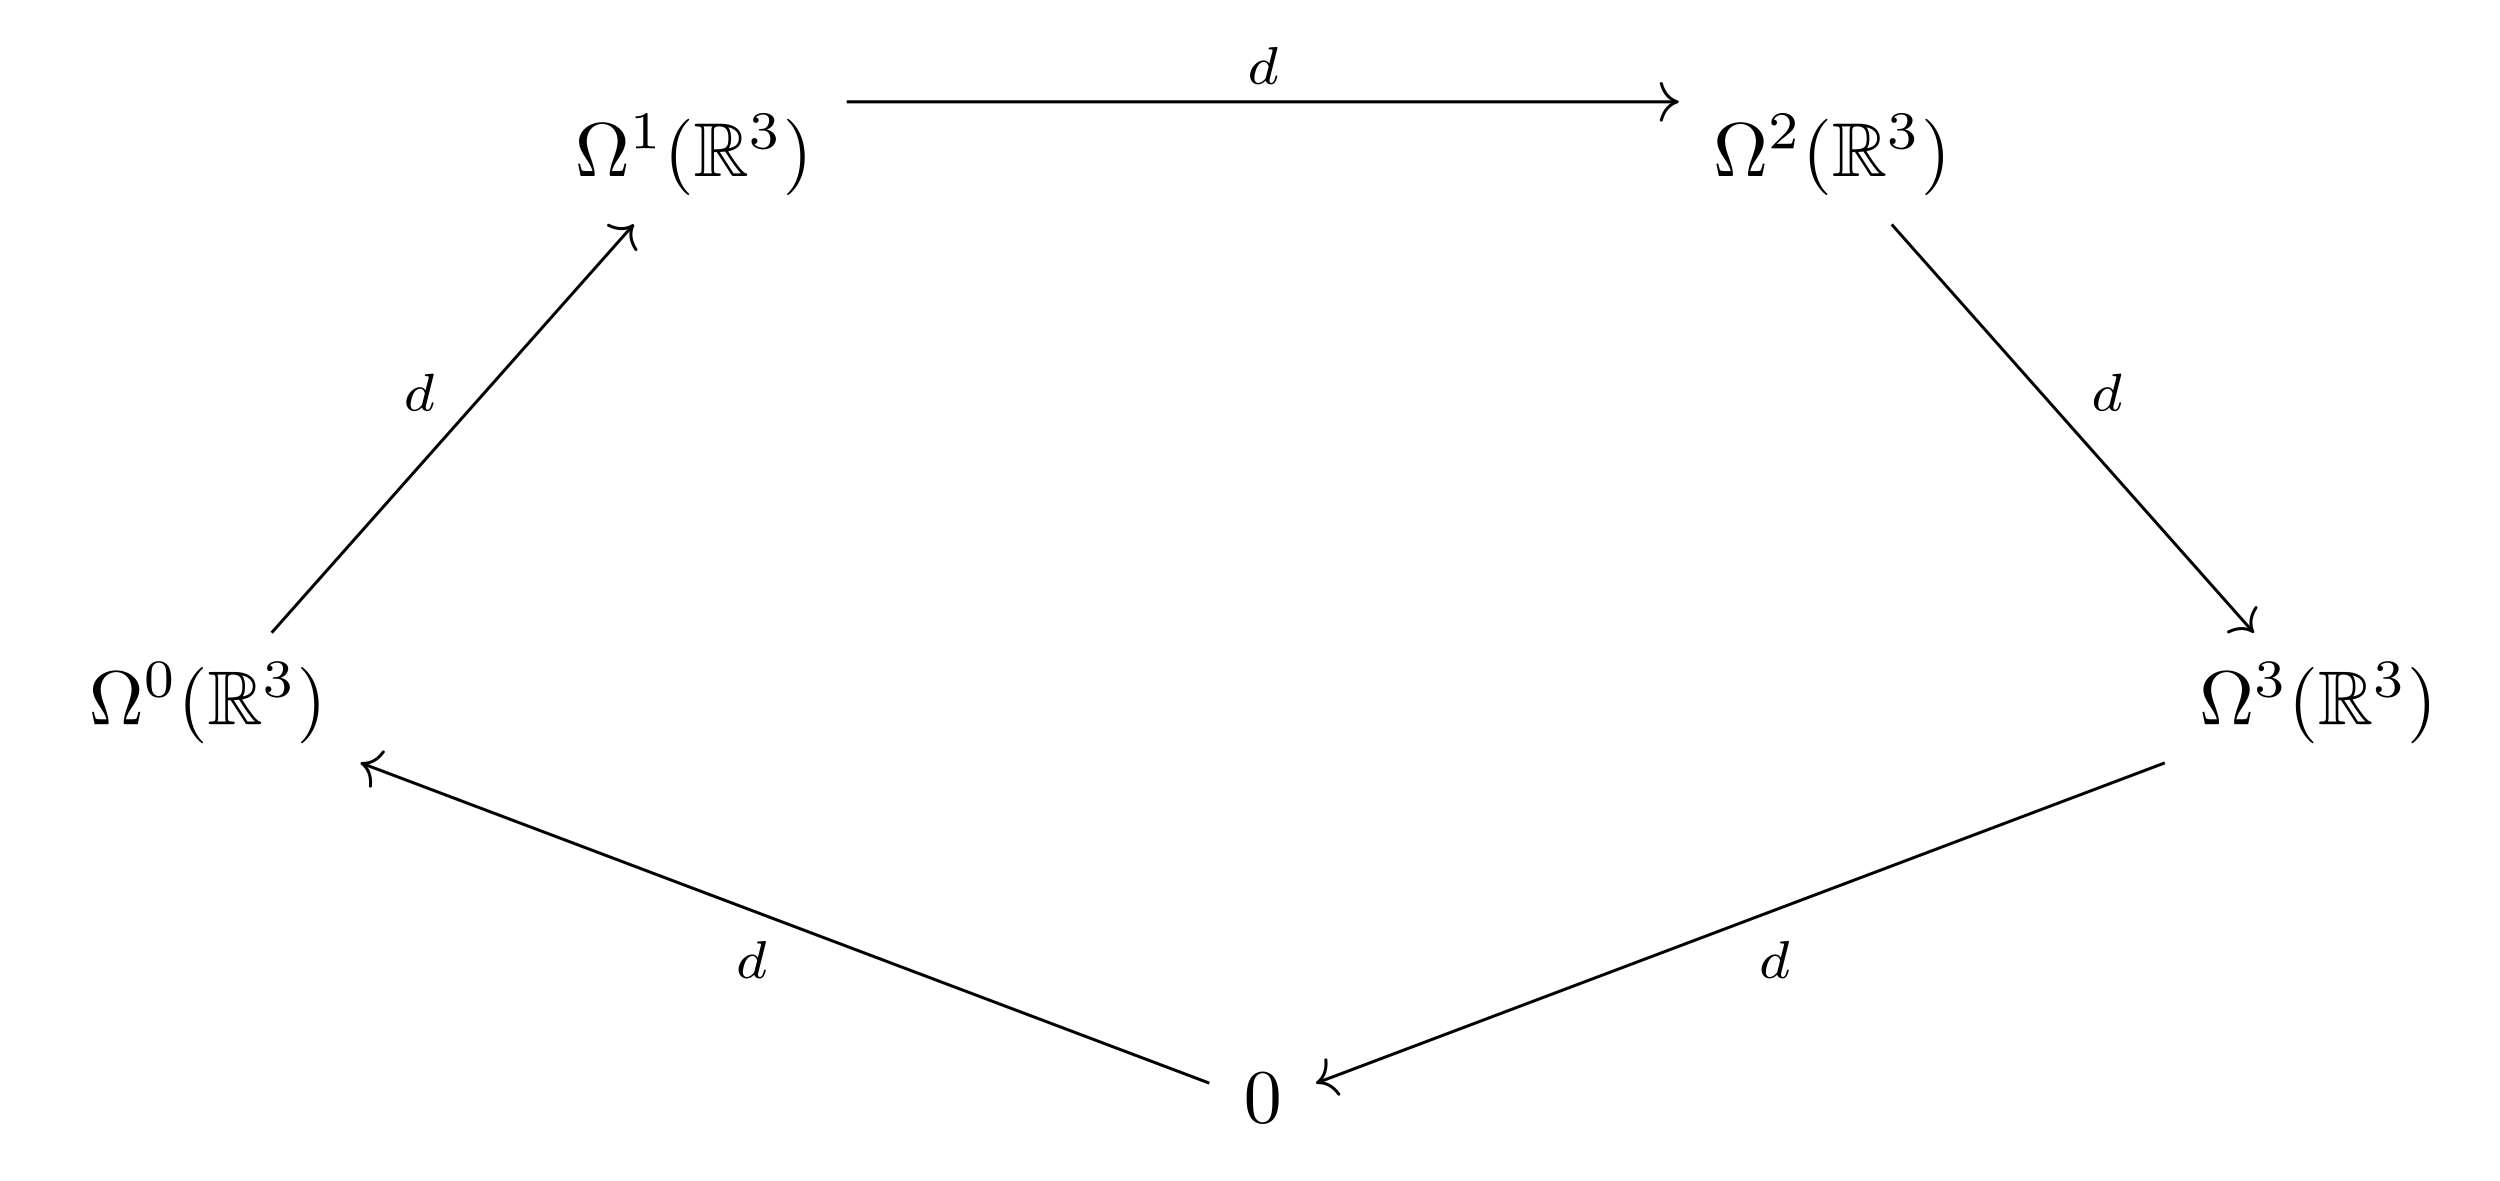
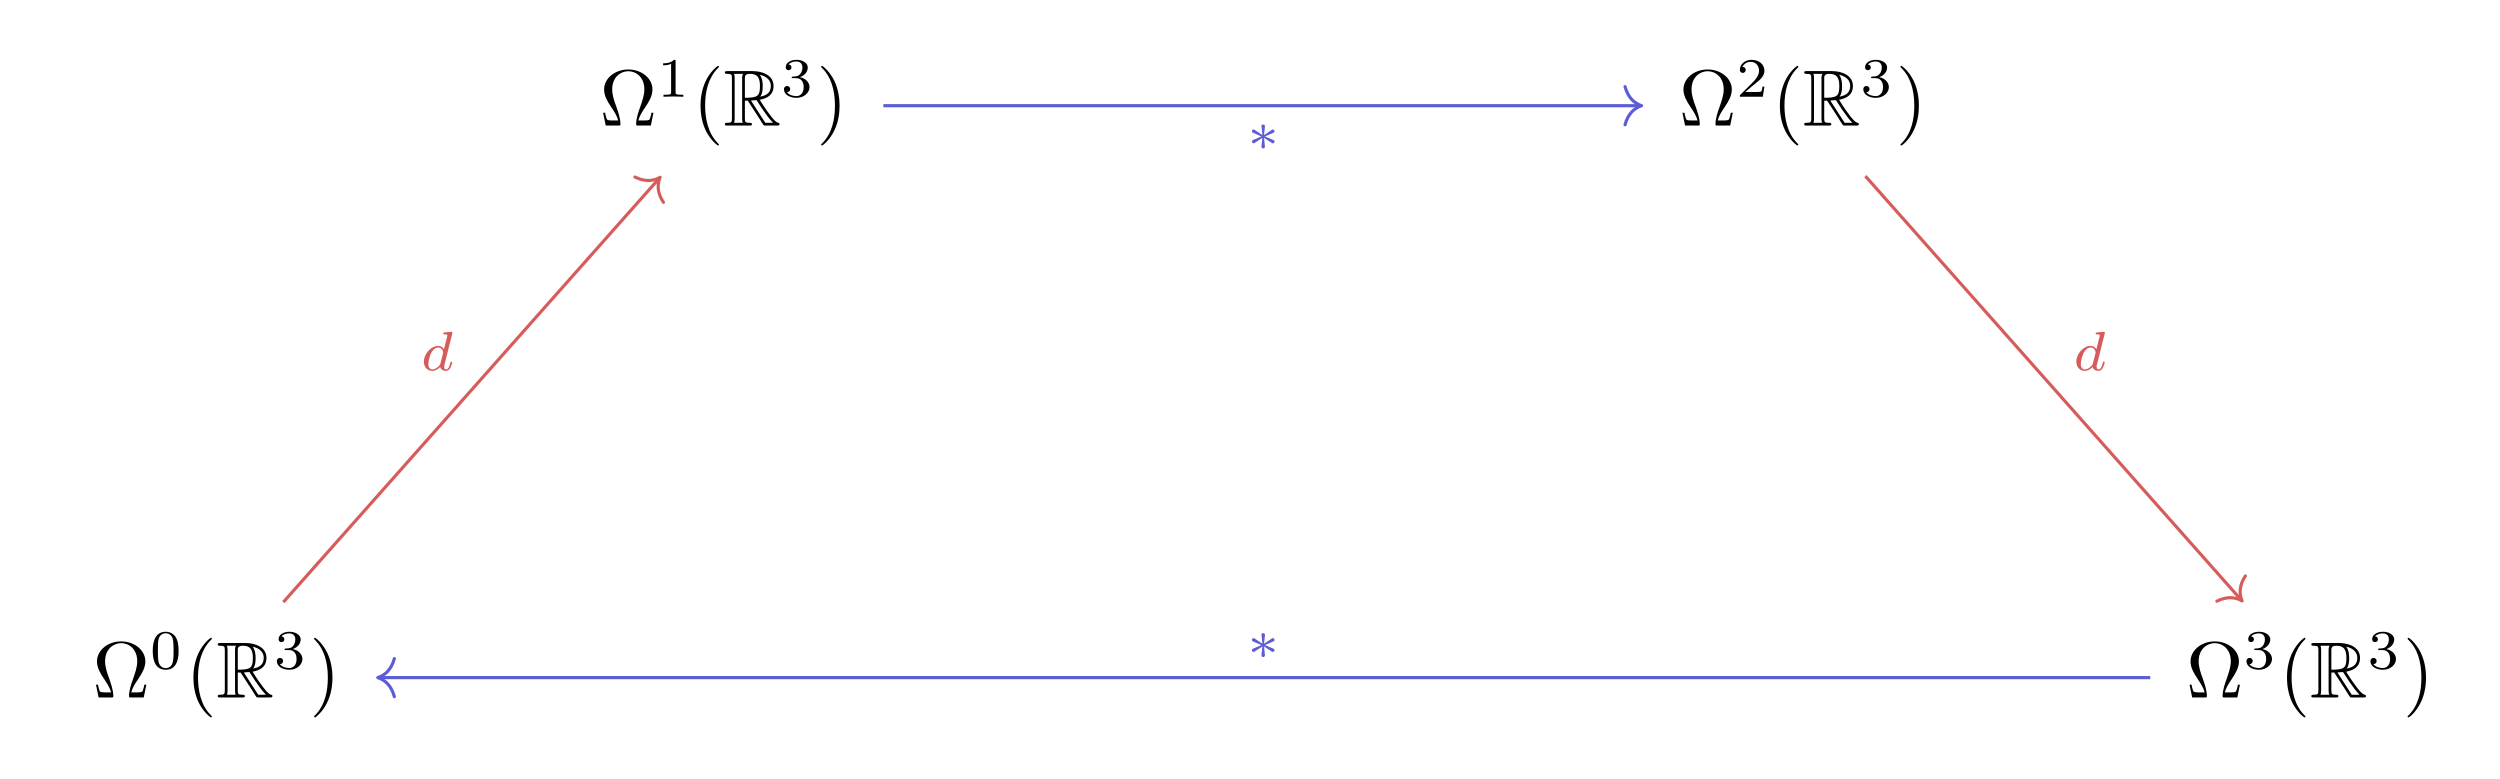
- <svg xmlns="http://www.w3.org/2000/svg" xmlns:xlink="http://www.w3.org/1999/xlink" width="326.941pt" height="154.404pt" viewBox="0 0 326.941 154.404">
+ <svg xmlns="http://www.w3.org/2000/svg" xmlns:xlink="http://www.w3.org/1999/xlink" width="313.38pt" height="97.553pt" viewBox="0 0 313.38 97.553">
  <defs>
    <g>
      <g id="glyph-0-0">
        <path d="M 6.75 -1.609 L 6.5 -1.609 C 6.453 -1.359 6.406 -1.125 6.312 -0.891 C 6.266 -0.734 6.234 -0.641 5.656 -0.641 L 4.859 -0.641 C 5 -1.203 5.297 -1.688 5.75 -2.344 C 6.219 -3.047 6.625 -3.734 6.625 -4.531 C 6.625 -5.906 5.281 -7.031 3.594 -7.031 C 1.891 -7.031 0.562 -5.891 0.562 -4.531 C 0.562 -3.734 0.969 -3.047 1.438 -2.344 C 1.875 -1.688 2.188 -1.203 2.328 -0.641 L 1.531 -0.641 C 0.953 -0.641 0.922 -0.734 0.875 -0.875 C 0.781 -1.109 0.734 -1.359 0.688 -1.609 L 0.438 -1.609 L 0.766 0 L 2.359 0 C 2.578 0 2.609 0 2.609 -0.203 C 2.609 -0.906 2.297 -1.781 2.078 -2.422 C 1.859 -3 1.578 -3.781 1.578 -4.531 C 1.578 -6.125 2.688 -6.812 3.594 -6.812 C 4.547 -6.812 5.609 -6.094 5.609 -4.531 C 5.609 -3.781 5.328 -3.031 5.047 -2.219 C 4.891 -1.797 4.578 -0.891 4.578 -0.203 C 4.578 0 4.609 0 4.828 0 L 6.422 0 Z M 6.75 -1.609 " />
      </g>
      <g id="glyph-0-1">
        <path d="M 3.297 2.391 C 3.297 2.359 3.297 2.344 3.125 2.172 C 1.891 0.922 1.562 -0.969 1.562 -2.5 C 1.562 -4.234 1.938 -5.969 3.172 -7.203 C 3.297 -7.328 3.297 -7.344 3.297 -7.375 C 3.297 -7.453 3.266 -7.484 3.203 -7.484 C 3.094 -7.484 2.203 -6.797 1.609 -5.531 C 1.109 -4.438 0.984 -3.328 0.984 -2.5 C 0.984 -1.719 1.094 -0.516 1.641 0.625 C 2.25 1.844 3.094 2.5 3.203 2.5 C 3.266 2.5 3.297 2.469 3.297 2.391 Z M 3.297 2.391 " />
      </g>
      <g id="glyph-0-2">
        <path d="M 2.875 -2.5 C 2.875 -3.266 2.766 -4.469 2.219 -5.609 C 1.625 -6.828 0.766 -7.484 0.672 -7.484 C 0.609 -7.484 0.562 -7.438 0.562 -7.375 C 0.562 -7.344 0.562 -7.328 0.75 -7.141 C 1.734 -6.156 2.297 -4.578 2.297 -2.5 C 2.297 -0.781 1.938 0.969 0.703 2.219 C 0.562 2.344 0.562 2.359 0.562 2.391 C 0.562 2.453 0.609 2.5 0.672 2.5 C 0.766 2.5 1.672 1.812 2.25 0.547 C 2.766 -0.547 2.875 -1.656 2.875 -2.5 Z M 2.875 -2.5 " />
-       </g>
-       <g id="glyph-0-3">
-         <path d="M 4.578 -3.188 C 4.578 -3.984 4.531 -4.781 4.188 -5.516 C 3.734 -6.484 2.906 -6.641 2.5 -6.641 C 1.891 -6.641 1.172 -6.375 0.75 -5.453 C 0.438 -4.766 0.391 -3.984 0.391 -3.188 C 0.391 -2.438 0.422 -1.547 0.844 -0.781 C 1.266 0.016 2 0.219 2.484 0.219 C 3.016 0.219 3.781 0.016 4.219 -0.938 C 4.531 -1.625 4.578 -2.406 4.578 -3.188 Z M 2.484 0 C 2.094 0 1.5 -0.25 1.328 -1.203 C 1.219 -1.797 1.219 -2.719 1.219 -3.312 C 1.219 -3.953 1.219 -4.609 1.297 -5.141 C 1.484 -6.328 2.234 -6.422 2.484 -6.422 C 2.812 -6.422 3.469 -6.234 3.656 -5.25 C 3.766 -4.688 3.766 -3.938 3.766 -3.312 C 3.766 -2.562 3.766 -1.891 3.656 -1.25 C 3.5 -0.297 2.938 0 2.484 0 Z M 2.484 0 " />
      </g>
      <g id="glyph-1-0">
        <path d="M 2.328 -4.438 C 2.328 -4.625 2.328 -4.625 2.125 -4.625 C 1.672 -4.188 1.047 -4.188 0.766 -4.188 L 0.766 -3.938 C 0.922 -3.938 1.391 -3.938 1.766 -4.125 L 1.766 -0.578 C 1.766 -0.344 1.766 -0.25 1.078 -0.25 L 0.812 -0.25 L 0.812 0 C 0.938 0 1.797 -0.031 2.047 -0.031 C 2.266 -0.031 3.141 0 3.297 0 L 3.297 -0.25 L 3.031 -0.25 C 2.328 -0.25 2.328 -0.344 2.328 -0.578 Z M 2.328 -4.438 " />
      </g>
      <g id="glyph-1-1">
        <path d="M 1.906 -2.328 C 2.453 -2.328 2.844 -1.953 2.844 -1.203 C 2.844 -0.344 2.328 -0.078 1.938 -0.078 C 1.656 -0.078 1.031 -0.156 0.75 -0.578 C 1.078 -0.578 1.156 -0.812 1.156 -0.969 C 1.156 -1.188 0.984 -1.344 0.766 -1.344 C 0.578 -1.344 0.375 -1.219 0.375 -0.938 C 0.375 -0.281 1.094 0.141 1.938 0.141 C 2.906 0.141 3.578 -0.516 3.578 -1.203 C 3.578 -1.75 3.141 -2.297 2.375 -2.453 C 3.094 -2.719 3.359 -3.234 3.359 -3.672 C 3.359 -4.219 2.734 -4.625 1.953 -4.625 C 1.188 -4.625 0.594 -4.25 0.594 -3.688 C 0.594 -3.453 0.75 -3.328 0.953 -3.328 C 1.172 -3.328 1.312 -3.484 1.312 -3.672 C 1.312 -3.875 1.172 -4.031 0.953 -4.047 C 1.203 -4.344 1.672 -4.422 1.938 -4.422 C 2.25 -4.422 2.688 -4.266 2.688 -3.672 C 2.688 -3.375 2.594 -3.047 2.406 -2.844 C 2.188 -2.578 1.984 -2.562 1.641 -2.531 C 1.469 -2.516 1.453 -2.516 1.422 -2.516 C 1.406 -2.516 1.344 -2.5 1.344 -2.422 C 1.344 -2.328 1.406 -2.328 1.531 -2.328 Z M 1.906 -2.328 " />
      </g>
      <g id="glyph-1-2">
        <path d="M 3.516 -1.266 L 3.281 -1.266 C 3.266 -1.109 3.188 -0.703 3.094 -0.641 C 3.047 -0.594 2.516 -0.594 2.406 -0.594 L 1.125 -0.594 C 1.859 -1.234 2.109 -1.438 2.516 -1.766 C 3.031 -2.172 3.516 -2.609 3.516 -3.266 C 3.516 -4.109 2.781 -4.625 1.891 -4.625 C 1.031 -4.625 0.438 -4.016 0.438 -3.375 C 0.438 -3.031 0.734 -2.984 0.812 -2.984 C 0.969 -2.984 1.172 -3.109 1.172 -3.359 C 1.172 -3.484 1.125 -3.734 0.766 -3.734 C 0.984 -4.219 1.453 -4.375 1.781 -4.375 C 2.484 -4.375 2.844 -3.828 2.844 -3.266 C 2.844 -2.656 2.406 -2.188 2.188 -1.938 L 0.516 -0.266 C 0.438 -0.203 0.438 -0.188 0.438 0 L 3.312 0 Z M 3.516 -1.266 " />
      </g>
      <g id="glyph-1-3">
        <path d="M 3.594 -2.219 C 3.594 -2.984 3.5 -3.547 3.188 -4.031 C 2.969 -4.344 2.531 -4.625 1.984 -4.625 C 0.359 -4.625 0.359 -2.719 0.359 -2.219 C 0.359 -1.719 0.359 0.141 1.984 0.141 C 3.594 0.141 3.594 -1.719 3.594 -2.219 Z M 1.984 -0.062 C 1.656 -0.062 1.234 -0.25 1.094 -0.812 C 1 -1.219 1 -1.797 1 -2.312 C 1 -2.828 1 -3.359 1.094 -3.734 C 1.25 -4.281 1.688 -4.438 1.984 -4.438 C 2.359 -4.438 2.719 -4.203 2.844 -3.797 C 2.953 -3.422 2.969 -2.922 2.969 -2.312 C 2.969 -1.797 2.969 -1.281 2.875 -0.844 C 2.734 -0.203 2.266 -0.062 1.984 -0.062 Z M 1.984 -0.062 " />
      </g>
      <g id="glyph-2-0">
        <path d="M 2.672 -3.125 L 3.031 -3.125 L 4.531 -0.812 C 4.625 -0.656 4.859 -0.266 4.969 -0.125 C 5.047 0 5.078 0 5.297 0 L 6.672 0 C 6.859 0 7.016 0 7.016 -0.172 C 7.016 -0.266 6.953 -0.328 6.859 -0.344 C 6.484 -0.422 6 -1.094 5.766 -1.406 C 5.688 -1.5 5.188 -2.156 4.531 -3.234 C 5.406 -3.406 6.266 -3.781 6.266 -4.969 C 6.266 -6.344 4.812 -6.828 3.625 -6.828 L 0.5 -6.828 C 0.312 -6.828 0.156 -6.828 0.156 -6.656 C 0.156 -6.484 0.344 -6.484 0.422 -6.484 C 1 -6.484 1.047 -6.406 1.047 -5.906 L 1.047 -0.922 C 1.047 -0.422 1 -0.344 0.422 -0.344 C 0.344 -0.344 0.156 -0.344 0.156 -0.172 C 0.156 0 0.312 0 0.5 0 L 3.234 0 C 3.406 0 3.562 0 3.562 -0.172 C 3.562 -0.344 3.391 -0.344 3.281 -0.344 C 2.719 -0.344 2.672 -0.422 2.672 -0.922 Z M 4.594 -3.625 C 4.875 -3.984 4.906 -4.516 4.906 -4.953 C 4.906 -5.438 4.844 -5.969 4.531 -6.375 C 4.938 -6.281 5.922 -5.969 5.922 -4.969 C 5.922 -4.312 5.625 -3.812 4.594 -3.625 Z M 2.672 -5.938 C 2.672 -6.156 2.672 -6.484 3.297 -6.484 C 4.141 -6.484 4.562 -6.125 4.562 -4.953 C 4.562 -3.672 4.25 -3.484 2.672 -3.484 Z M 1.312 -0.344 C 1.391 -0.531 1.391 -0.812 1.391 -0.891 L 1.391 -5.938 C 1.391 -6.031 1.391 -6.297 1.312 -6.484 L 2.453 -6.484 C 2.328 -6.312 2.328 -6.125 2.328 -5.969 L 2.328 -0.891 C 2.328 -0.797 2.328 -0.531 2.406 -0.344 Z M 3.438 -3.125 C 3.516 -3.141 3.547 -3.156 3.625 -3.156 C 3.781 -3.156 4 -3.172 4.141 -3.188 C 4.297 -2.953 5.375 -1.172 6.203 -0.344 L 5.234 -0.344 Z M 3.438 -3.125 " />
      </g>
      <g id="glyph-3-0">
+         <path d="M 2.25 -1.734 C 2.828 -1.984 3.078 -2.078 3.25 -2.172 C 3.391 -2.219 3.453 -2.25 3.453 -2.391 C 3.453 -2.5 3.359 -2.609 3.234 -2.609 C 3.188 -2.609 3.172 -2.609 3.094 -2.547 L 2.141 -1.906 L 2.25 -2.938 C 2.266 -3.062 2.25 -3.234 2.031 -3.234 C 1.953 -3.234 1.812 -3.188 1.812 -3.031 C 1.812 -2.969 1.844 -2.766 1.859 -2.688 C 1.875 -2.578 1.922 -2.062 1.938 -1.906 L 0.984 -2.547 C 0.922 -2.578 0.906 -2.609 0.844 -2.609 C 0.703 -2.609 0.625 -2.5 0.625 -2.391 C 0.625 -2.25 0.703 -2.203 0.766 -2.188 L 1.812 -1.734 C 1.25 -1.484 0.984 -1.391 0.812 -1.312 C 0.688 -1.25 0.625 -1.219 0.625 -1.094 C 0.625 -0.969 0.703 -0.875 0.844 -0.875 C 0.891 -0.875 0.906 -0.875 0.984 -0.938 L 1.938 -1.562 L 1.812 -0.453 C 1.812 -0.297 1.953 -0.234 2.031 -0.234 C 2.125 -0.234 2.25 -0.297 2.25 -0.453 C 2.25 -0.516 2.219 -0.719 2.219 -0.781 C 2.203 -0.906 2.156 -1.406 2.141 -1.562 L 2.969 -1.016 C 3.156 -0.875 3.172 -0.875 3.234 -0.875 C 3.359 -0.875 3.453 -0.969 3.453 -1.094 C 3.453 -1.234 3.359 -1.266 3.297 -1.297 Z M 2.25 -1.734 " />
+       </g>
+       <g id="glyph-4-0">
        <path d="M 3.984 -4.625 C 3.984 -4.641 4 -4.734 4 -4.734 C 4 -4.781 3.984 -4.844 3.891 -4.844 C 3.75 -4.844 3.172 -4.781 3 -4.766 C 2.953 -4.766 2.844 -4.75 2.844 -4.609 C 2.844 -4.516 2.953 -4.516 3.031 -4.516 C 3.359 -4.516 3.359 -4.453 3.359 -4.406 C 3.359 -4.359 3.359 -4.312 3.344 -4.25 L 2.938 -2.656 C 2.797 -2.891 2.562 -3.078 2.219 -3.078 C 1.328 -3.078 0.422 -2.094 0.422 -1.094 C 0.422 -0.406 0.875 0.062 1.484 0.062 C 1.859 0.062 2.188 -0.141 2.469 -0.422 C 2.594 0 3 0.062 3.188 0.062 C 3.438 0.062 3.609 -0.078 3.734 -0.297 C 3.891 -0.578 3.984 -0.969 3.984 -1 C 3.984 -1.094 3.891 -1.094 3.875 -1.094 C 3.766 -1.094 3.766 -1.062 3.719 -0.875 C 3.625 -0.531 3.5 -0.125 3.203 -0.125 C 3.031 -0.125 2.969 -0.281 2.969 -0.469 C 2.969 -0.594 2.984 -0.656 3.016 -0.75 Z M 2.5 -0.875 C 2.453 -0.672 2.297 -0.531 2.141 -0.406 C 2.078 -0.344 1.797 -0.125 1.5 -0.125 C 1.234 -0.125 0.984 -0.312 0.984 -0.797 C 0.984 -1.172 1.188 -1.938 1.359 -2.219 C 1.672 -2.781 2.031 -2.875 2.219 -2.875 C 2.703 -2.875 2.844 -2.344 2.844 -2.266 C 2.844 -2.25 2.828 -2.188 2.828 -2.172 Z M 2.5 -0.875 " />
      </g>
    </g>
  </defs>
  <g fill="rgb(0%, 0%, 0%)" fill-opacity="1">
-     <use xlink:href="#glyph-0-0" x="75.163" y="23.013" />
+     <use xlink:href="#glyph-0-0" x="75.163" y="15.74" />
  </g>
  <g fill="rgb(0%, 0%, 0%)" fill-opacity="1">
-     <use xlink:href="#glyph-1-0" x="82.358" y="19.398" />
+     <use xlink:href="#glyph-1-0" x="82.358" y="12.125" />
  </g>
  <g fill="rgb(0%, 0%, 0%)" fill-opacity="1">
-     <use xlink:href="#glyph-0-1" x="86.827" y="23.013" />
+     <use xlink:href="#glyph-0-1" x="86.827" y="15.74" />
  </g>
  <g fill="rgb(0%, 0%, 0%)" fill-opacity="1">
-     <use xlink:href="#glyph-2-0" x="90.701" y="23.013" />
+     <use xlink:href="#glyph-2-0" x="90.701" y="15.74" />
  </g>
  <g fill="rgb(0%, 0%, 0%)" fill-opacity="1">
-     <use xlink:href="#glyph-1-1" x="97.897" y="19.398" />
+     <use xlink:href="#glyph-1-1" x="97.897" y="12.125" />
  </g>
  <g fill="rgb(0%, 0%, 0%)" fill-opacity="1">
-     <use xlink:href="#glyph-0-2" x="102.366" y="23.013" />
+     <use xlink:href="#glyph-0-2" x="102.366" y="15.74" />
  </g>
  <g fill="rgb(0%, 0%, 0%)" fill-opacity="1">
-     <use xlink:href="#glyph-0-0" x="224.021" y="23.013" />
+     <use xlink:href="#glyph-0-0" x="210.461" y="15.74" />
  </g>
  <g fill="rgb(0%, 0%, 0%)" fill-opacity="1">
-     <use xlink:href="#glyph-1-2" x="231.216" y="19.398" />
+     <use xlink:href="#glyph-1-2" x="217.656" y="12.125" />
  </g>
  <g fill="rgb(0%, 0%, 0%)" fill-opacity="1">
-     <use xlink:href="#glyph-0-1" x="235.686" y="23.013" />
+     <use xlink:href="#glyph-0-1" x="222.125" y="15.74" />
  </g>
  <g fill="rgb(0%, 0%, 0%)" fill-opacity="1">
-     <use xlink:href="#glyph-2-0" x="239.56" y="23.013" />
+     <use xlink:href="#glyph-2-0" x="225.999" y="15.74" />
  </g>
  <g fill="rgb(0%, 0%, 0%)" fill-opacity="1">
-     <use xlink:href="#glyph-1-1" x="246.755" y="19.398" />
+     <use xlink:href="#glyph-1-1" x="233.195" y="12.125" />
  </g>
  <g fill="rgb(0%, 0%, 0%)" fill-opacity="1">
-     <use xlink:href="#glyph-0-2" x="251.225" y="23.013" />
+     <use xlink:href="#glyph-0-2" x="237.664" y="15.74" />
  </g>
  <g fill="rgb(0%, 0%, 0%)" fill-opacity="1">
-     <use xlink:href="#glyph-0-0" x="11.595" y="94.704" />
+     <use xlink:href="#glyph-0-0" x="11.595" y="87.431" />
  </g>
  <g fill="rgb(0%, 0%, 0%)" fill-opacity="1">
-     <use xlink:href="#glyph-1-3" x="18.791" y="91.089" />
+     <use xlink:href="#glyph-1-3" x="18.791" y="83.816" />
  </g>
  <g fill="rgb(0%, 0%, 0%)" fill-opacity="1">
-     <use xlink:href="#glyph-0-1" x="23.26" y="94.704" />
+     <use xlink:href="#glyph-0-1" x="23.26" y="87.431" />
  </g>
  <g fill="rgb(0%, 0%, 0%)" fill-opacity="1">
-     <use xlink:href="#glyph-2-0" x="27.134" y="94.704" />
+     <use xlink:href="#glyph-2-0" x="27.134" y="87.431" />
  </g>
  <g fill="rgb(0%, 0%, 0%)" fill-opacity="1">
-     <use xlink:href="#glyph-1-1" x="34.33" y="91.089" />
+     <use xlink:href="#glyph-1-1" x="34.33" y="83.816" />
  </g>
  <g fill="rgb(0%, 0%, 0%)" fill-opacity="1">
-     <use xlink:href="#glyph-0-2" x="38.799" y="94.704" />
+     <use xlink:href="#glyph-0-2" x="38.799" y="87.431" />
  </g>
  <g fill="rgb(0%, 0%, 0%)" fill-opacity="1">
-     <use xlink:href="#glyph-0-0" x="287.588" y="94.704" />
+     <use xlink:href="#glyph-0-0" x="274.028" y="87.431" />
  </g>
  <g fill="rgb(0%, 0%, 0%)" fill-opacity="1">
-     <use xlink:href="#glyph-1-1" x="294.783" y="91.089" />
+     <use xlink:href="#glyph-1-1" x="281.223" y="83.816" />
  </g>
  <g fill="rgb(0%, 0%, 0%)" fill-opacity="1">
-     <use xlink:href="#glyph-0-1" x="299.253" y="94.704" />
+     <use xlink:href="#glyph-0-1" x="285.693" y="87.431" />
  </g>
  <g fill="rgb(0%, 0%, 0%)" fill-opacity="1">
-     <use xlink:href="#glyph-2-0" x="303.127" y="94.704" />
+     <use xlink:href="#glyph-2-0" x="289.567" y="87.431" />
  </g>
  <g fill="rgb(0%, 0%, 0%)" fill-opacity="1">
-     <use xlink:href="#glyph-1-1" x="310.322" y="91.089" />
+     <use xlink:href="#glyph-1-1" x="296.762" y="83.816" />
  </g>
  <g fill="rgb(0%, 0%, 0%)" fill-opacity="1">
-     <use xlink:href="#glyph-0-2" x="314.792" y="94.704" />
+     <use xlink:href="#glyph-0-2" x="301.232" y="87.431" />
  </g>
-   <g fill="rgb(0%, 0%, 0%)" fill-opacity="1">
-     <use xlink:href="#glyph-0-3" x="162.64" y="146.773" />
+   <path fill="none" stroke-width="0.398" stroke-linecap="butt" stroke-linejoin="miter" stroke="rgb(36.078%, 36.078%, 83.922%)" stroke-opacity="1" stroke-miterlimit="10" d="M -47.621 35.526 L 47.223 35.526 " transform="matrix(1, 0, 0, -1, 158.351, 48.776)" />
+   <path fill="none" stroke-width="0.398" stroke-linecap="round" stroke-linejoin="round" stroke="rgb(36.078%, 36.078%, 83.922%)" stroke-opacity="1" stroke-miterlimit="10" d="M -2.071 2.39 C -1.692 0.956 -0.852 0.28 -0 -0.001 C -0.852 -0.278 -1.692 -0.958 -2.071 -2.392 " transform="matrix(1, 0, 0, -1, 205.7737, 13.24896)" />
+   <g fill="rgb(36.078%, 36.078%, 83.922%)" fill-opacity="1">
+     <use xlink:href="#glyph-3-0" x="156.31" y="18.838" />
  </g>
-   <path fill="none" stroke-width="0.398" stroke-linecap="butt" stroke-linejoin="miter" stroke="rgb(0%, 0%, 0%)" stroke-opacity="1" stroke-miterlimit="10" d="M -54.401 67.522 L 54.002 67.522 " transform="matrix(1, 0, 0, -1, 165.131, 80.838)" />
-   <path fill="none" stroke-width="0.398" stroke-linecap="round" stroke-linejoin="round" stroke="rgb(0%, 0%, 0%)" stroke-opacity="1" stroke-miterlimit="10" d="M -2.072 2.39 C -1.693 0.956 -0.85 0.28 -0.002 -0.001 C -0.85 -0.278 -1.693 -0.958 -2.072 -2.392 " transform="matrix(1, 0, 0, -1, 219.3339, 13.3153)" />
-   <g fill="rgb(0%, 0%, 0%)" fill-opacity="1">
-     <use xlink:href="#glyph-3-0" x="163.057" y="10.973" />
+   <path fill="none" stroke-width="0.398" stroke-linecap="butt" stroke-linejoin="miter" stroke="rgb(83.922%, 36.078%, 36.078%)" stroke-opacity="1" stroke-miterlimit="10" d="M 75.477 26.702 L 122.567 -26.404 " transform="matrix(1, 0, 0, -1, 158.351, 48.776)" />
+   <path fill="none" stroke-width="0.398" stroke-linecap="round" stroke-linejoin="round" stroke="rgb(83.922%, 36.078%, 36.078%)" stroke-opacity="1" stroke-miterlimit="10" d="M -2.072 2.39 C -1.693 0.957 -0.85 0.277 0 -0.001 C -0.852 -0.279 -1.694 -0.958 -2.073 -2.392 " transform="matrix(0.66347, 0.74812, 0.74812, -0.66347, 281.0516, 75.32722)" />
+   <g fill="rgb(83.922%, 36.078%, 36.078%)" fill-opacity="1">
+     <use xlink:href="#glyph-4-0" x="259.848" y="46.432" />
  </g>
-   <path fill="none" stroke-width="0.398" stroke-linecap="butt" stroke-linejoin="miter" stroke="rgb(0%, 0%, 0%)" stroke-opacity="1" stroke-miterlimit="10" d="M 82.256 51.49 L 129.349 -1.611 " transform="matrix(1, 0, 0, -1, 165.131, 80.838)" />
-   <path fill="none" stroke-width="0.398" stroke-linecap="round" stroke-linejoin="round" stroke="rgb(0%, 0%, 0%)" stroke-opacity="1" stroke-miterlimit="10" d="M -2.07 2.391 C -1.693 0.955 -0.85 0.281 0.002 -0 C -0.85 -0.278 -1.692 -0.957 -2.071 -2.391 " transform="matrix(0.66347, 0.74812, 0.74812, -0.66347, 294.6118, 82.59987)" />
-   <g fill="rgb(0%, 0%, 0%)" fill-opacity="1">
-     <use xlink:href="#glyph-3-0" x="273.408" y="53.705" />
+   <path fill="none" stroke-width="0.398" stroke-linecap="butt" stroke-linejoin="miter" stroke="rgb(83.922%, 36.078%, 36.078%)" stroke-opacity="1" stroke-miterlimit="10" d="M -122.831 -26.701 L -75.734 26.401 " transform="matrix(1, 0, 0, -1, 158.351, 48.776)" />
+   <path fill="none" stroke-width="0.398" stroke-linecap="round" stroke-linejoin="round" stroke="rgb(83.922%, 36.078%, 36.078%)" stroke-opacity="1" stroke-miterlimit="10" d="M -2.071 2.391 C -1.692 0.957 -0.85 0.278 -0 -0.002 C -0.85 -0.281 -1.693 -0.955 -2.073 -2.393 " transform="matrix(0.66348, -0.74811, -0.74811, -0.66348, 82.74864, 22.22476)" />
+   <g fill="rgb(83.922%, 36.078%, 36.078%)" fill-opacity="1">
+     <use xlink:href="#glyph-4-0" x="52.711" y="46.432" />
  </g>
-   <path fill="none" stroke-width="0.398" stroke-linecap="butt" stroke-linejoin="miter" stroke="rgb(0%, 0%, 0%)" stroke-opacity="1" stroke-miterlimit="10" d="M -129.611 -1.912 L -82.514 51.193 " transform="matrix(1, 0, 0, -1, 165.131, 80.838)" />
-   <path fill="none" stroke-width="0.398" stroke-linecap="round" stroke-linejoin="round" stroke="rgb(0%, 0%, 0%)" stroke-opacity="1" stroke-miterlimit="10" d="M -2.071 2.39 C -1.692 0.956 -0.85 0.278 0.002 -0 C -0.851 -0.281 -1.693 -0.956 -2.07 -2.392 " transform="matrix(0.66348, -0.74811, -0.74811, -0.66348, 82.74845, 29.49741)" />
-   <g fill="rgb(0%, 0%, 0%)" fill-opacity="1">
-     <use xlink:href="#glyph-3-0" x="52.711" y="53.705" />
-   </g>
-   <path fill="none" stroke-width="0.398" stroke-linecap="butt" stroke-linejoin="miter" stroke="rgb(0%, 0%, 0%)" stroke-opacity="1" stroke-miterlimit="10" d="M 117.971 -18.928 L 7.353 -60.67 " transform="matrix(1, 0, 0, -1, 165.131, 80.838)" />
-   <path fill="none" stroke-width="0.398" stroke-linecap="round" stroke-linejoin="round" stroke="rgb(0%, 0%, 0%)" stroke-opacity="1" stroke-miterlimit="10" d="M -2.071 2.391 C -1.694 0.955 -0.851 0.278 -0.001 -0.001 C -0.848 -0.279 -1.693 -0.958 -2.072 -2.393 " transform="matrix(-0.93555, 0.35304, 0.35304, 0.93555, 172.2968, 141.5797)" />
-   <g fill="rgb(0%, 0%, 0%)" fill-opacity="1">
-     <use xlink:href="#glyph-3-0" x="229.949" y="127.894" />
-   </g>
-   <path fill="none" stroke-width="0.398" stroke-linecap="butt" stroke-linejoin="miter" stroke="rgb(0%, 0%, 0%)" stroke-opacity="1" stroke-miterlimit="10" d="M -6.979 -60.814 L -117.596 -19.072 " transform="matrix(1, 0, 0, -1, 165.131, 80.838)" />
-   <path fill="none" stroke-width="0.398" stroke-linecap="round" stroke-linejoin="round" stroke="rgb(0%, 0%, 0%)" stroke-opacity="1" stroke-miterlimit="10" d="M -2.071 2.389 C -1.694 0.958 -0.849 0.279 -0.001 0.001 C -0.852 -0.278 -1.694 -0.955 -2.071 -2.391 " transform="matrix(-0.93555, -0.35304, -0.35304, 0.93555, 47.3472, 99.83812)" />
-   <g fill="rgb(0%, 0%, 0%)" fill-opacity="1">
-     <use xlink:href="#glyph-3-0" x="96.165" y="127.896" />
+   <path fill="none" stroke-width="0.398" stroke-linecap="butt" stroke-linejoin="miter" stroke="rgb(36.078%, 36.078%, 83.922%)" stroke-opacity="1" stroke-miterlimit="10" d="M 111.188 -36.165 L -110.792 -36.165 " transform="matrix(1, 0, 0, -1, 158.351, 48.776)" />
+   <path fill="none" stroke-width="0.398" stroke-linecap="round" stroke-linejoin="round" stroke="rgb(36.078%, 36.078%, 83.922%)" stroke-opacity="1" stroke-miterlimit="10" d="M -2.073 2.391 C -1.694 0.958 -0.851 0.278 0.001 0.001 C -0.851 -0.28 -1.694 -0.956 -2.073 -2.39 " transform="matrix(-1, 0, 0, 1, 47.36025, 84.94064)" />
+   <g fill="rgb(36.078%, 36.078%, 83.922%)" fill-opacity="1">
+     <use xlink:href="#glyph-3-0" x="156.31" y="82.597" />
  </g>
</svg>
